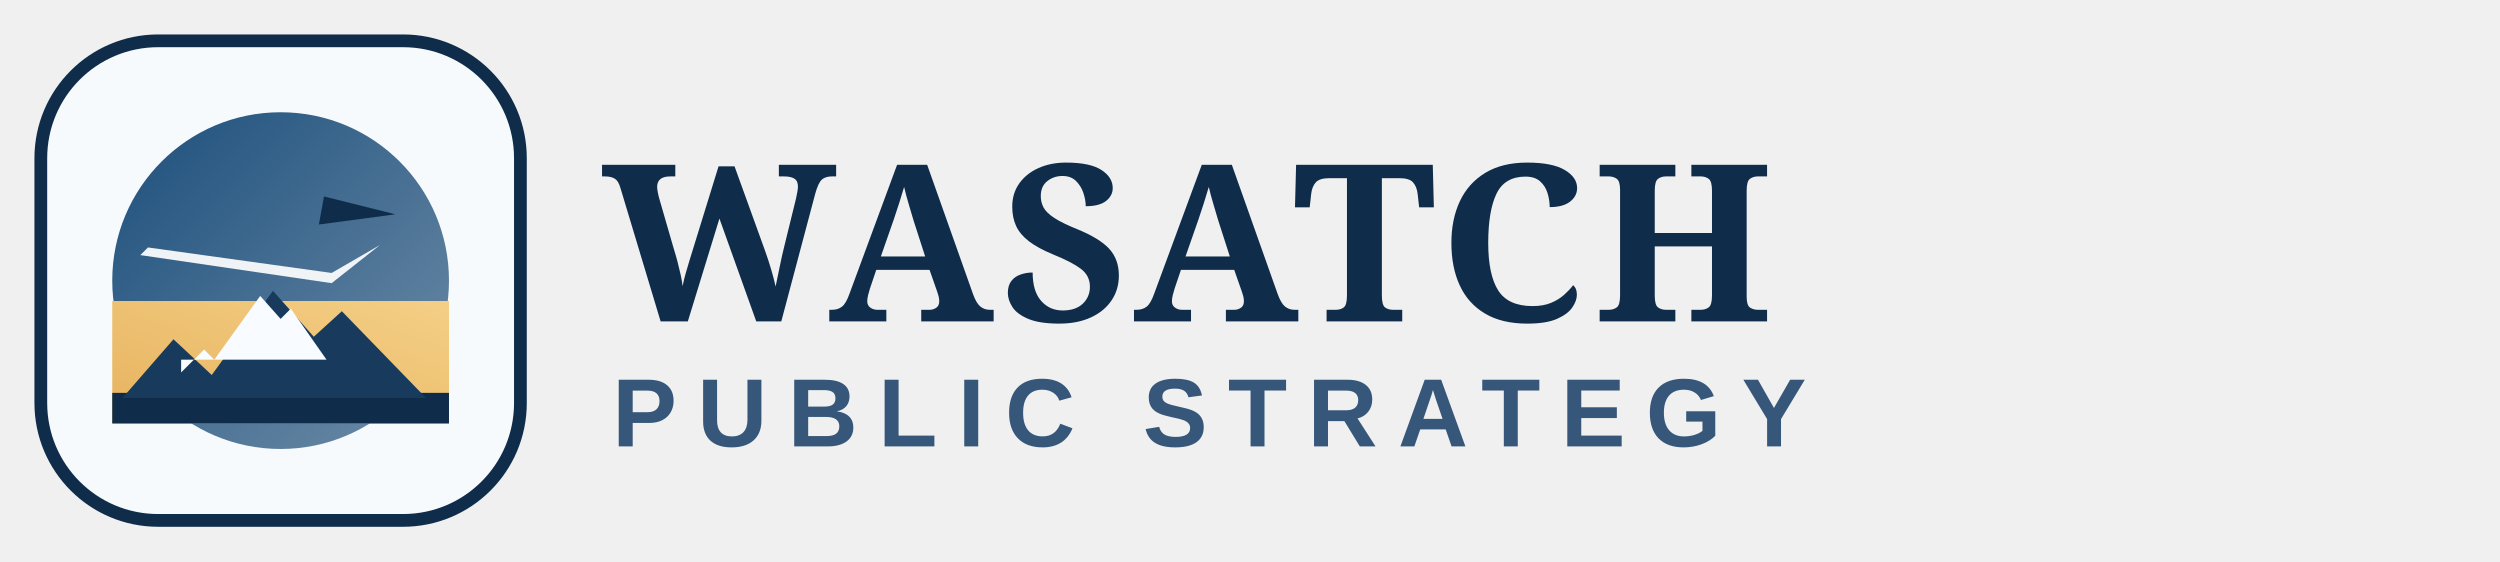
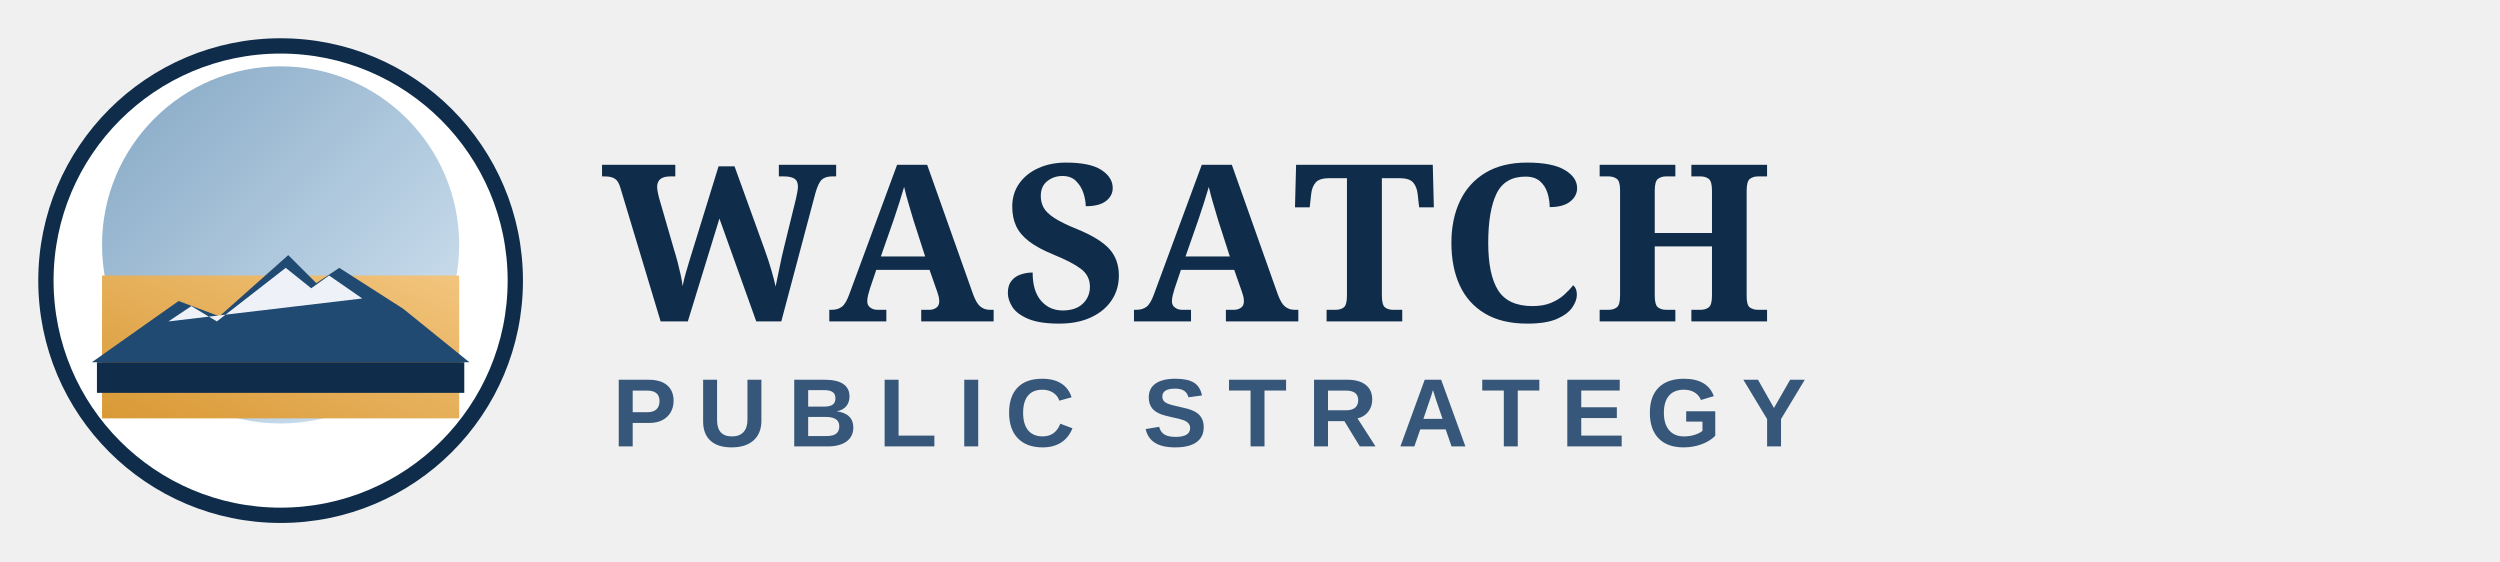
<svg xmlns="http://www.w3.org/2000/svg" viewBox="0 0 980 220" role="img" aria-label="Wasatch Public Strategy horizontal logo">
  <defs>
    <linearGradient id="wSky" x1="0" y1="0" x2="1" y2="1">
-       <stop offset="0" stop-color="#1c4f7c" />
-       <stop offset="1" stop-color="#6f8da8" />
+       <stop offset="0" stop-color="#84a7c4" />
+       <stop offset="1" stop-color="#d7e7f4" />
    </linearGradient>
    <linearGradient id="wSun" x1="0" y1="1" x2="1" y2="0">
-       <stop offset="0" stop-color="#e7b35f" />
-       <stop offset="1" stop-color="#f4cf86" />
+       <stop offset="0" stop-color="#d99935" />
+       <stop offset="1" stop-color="#f2c57e" />
    </linearGradient>
  </defs>
-   <rect x="16" y="16" width="188" height="188" rx="46" fill="#f7fafc" />
-   <circle cx="110" cy="110" r="66" fill="url(#wSky)" />
-   <path d="M44 118h132v48H44z" fill="url(#wSun)" />
-   <path d="M44 154h132v12H44z" fill="#0f2d4a" />
-   <path d="M48 156l20-23 15 14 24-33 16 18 11-10 33 34z" fill="#173a5d" />
-   <path d="M71 146l9-9 4 4 18-25 8 9 4-4 14 20H71z" fill="#f8fbff" />
-   <path d="M58 97l72 10 19-11-19 15-75-11z" fill="#ffffff" opacity="0.92" />
-   <path d="M127 77l28 7-30 4z" fill="#0f2d4a" />
-   <rect x="16" y="16" width="188" height="188" rx="46" fill="none" stroke="#0f2d4a" stroke-width="5" />
+   <circle cx="110" cy="110" r="92" fill="#ffffff" />
+   <circle cx="110" cy="96" r="70" fill="url(#wSky)" />
+   <path d="M40 108h140v56H40z" fill="url(#wSun)" />
+   <path d="M36 142l34-24 16 6 27-24 11 11 9-6 25 16 26 21H36z" fill="#214a73" />
+   <path d="M66 126l9-6 10 6 27-21 10 8 7-5 13 9-76 9z" fill="#f8fbff" opacity="0.95" />
+   <path d="M38 142h144v12H38z" fill="#0f2d4a" />
+   <circle cx="110" cy="110" r="92" fill="none" stroke="#0f2d4a" stroke-width="6" />
  <text x="236" y="126" font-family="Newsreader, Georgia, serif" font-size="86" font-weight="700" fill="#0f2d4a" letter-spacing="3">WASATCH</text>
  <text x="240" y="175" font-family="Sora, Segoe UI, Arial, sans-serif" font-size="38" font-weight="600" fill="#365779" letter-spacing="8">PUBLIC STRATEGY</text>
</svg>
